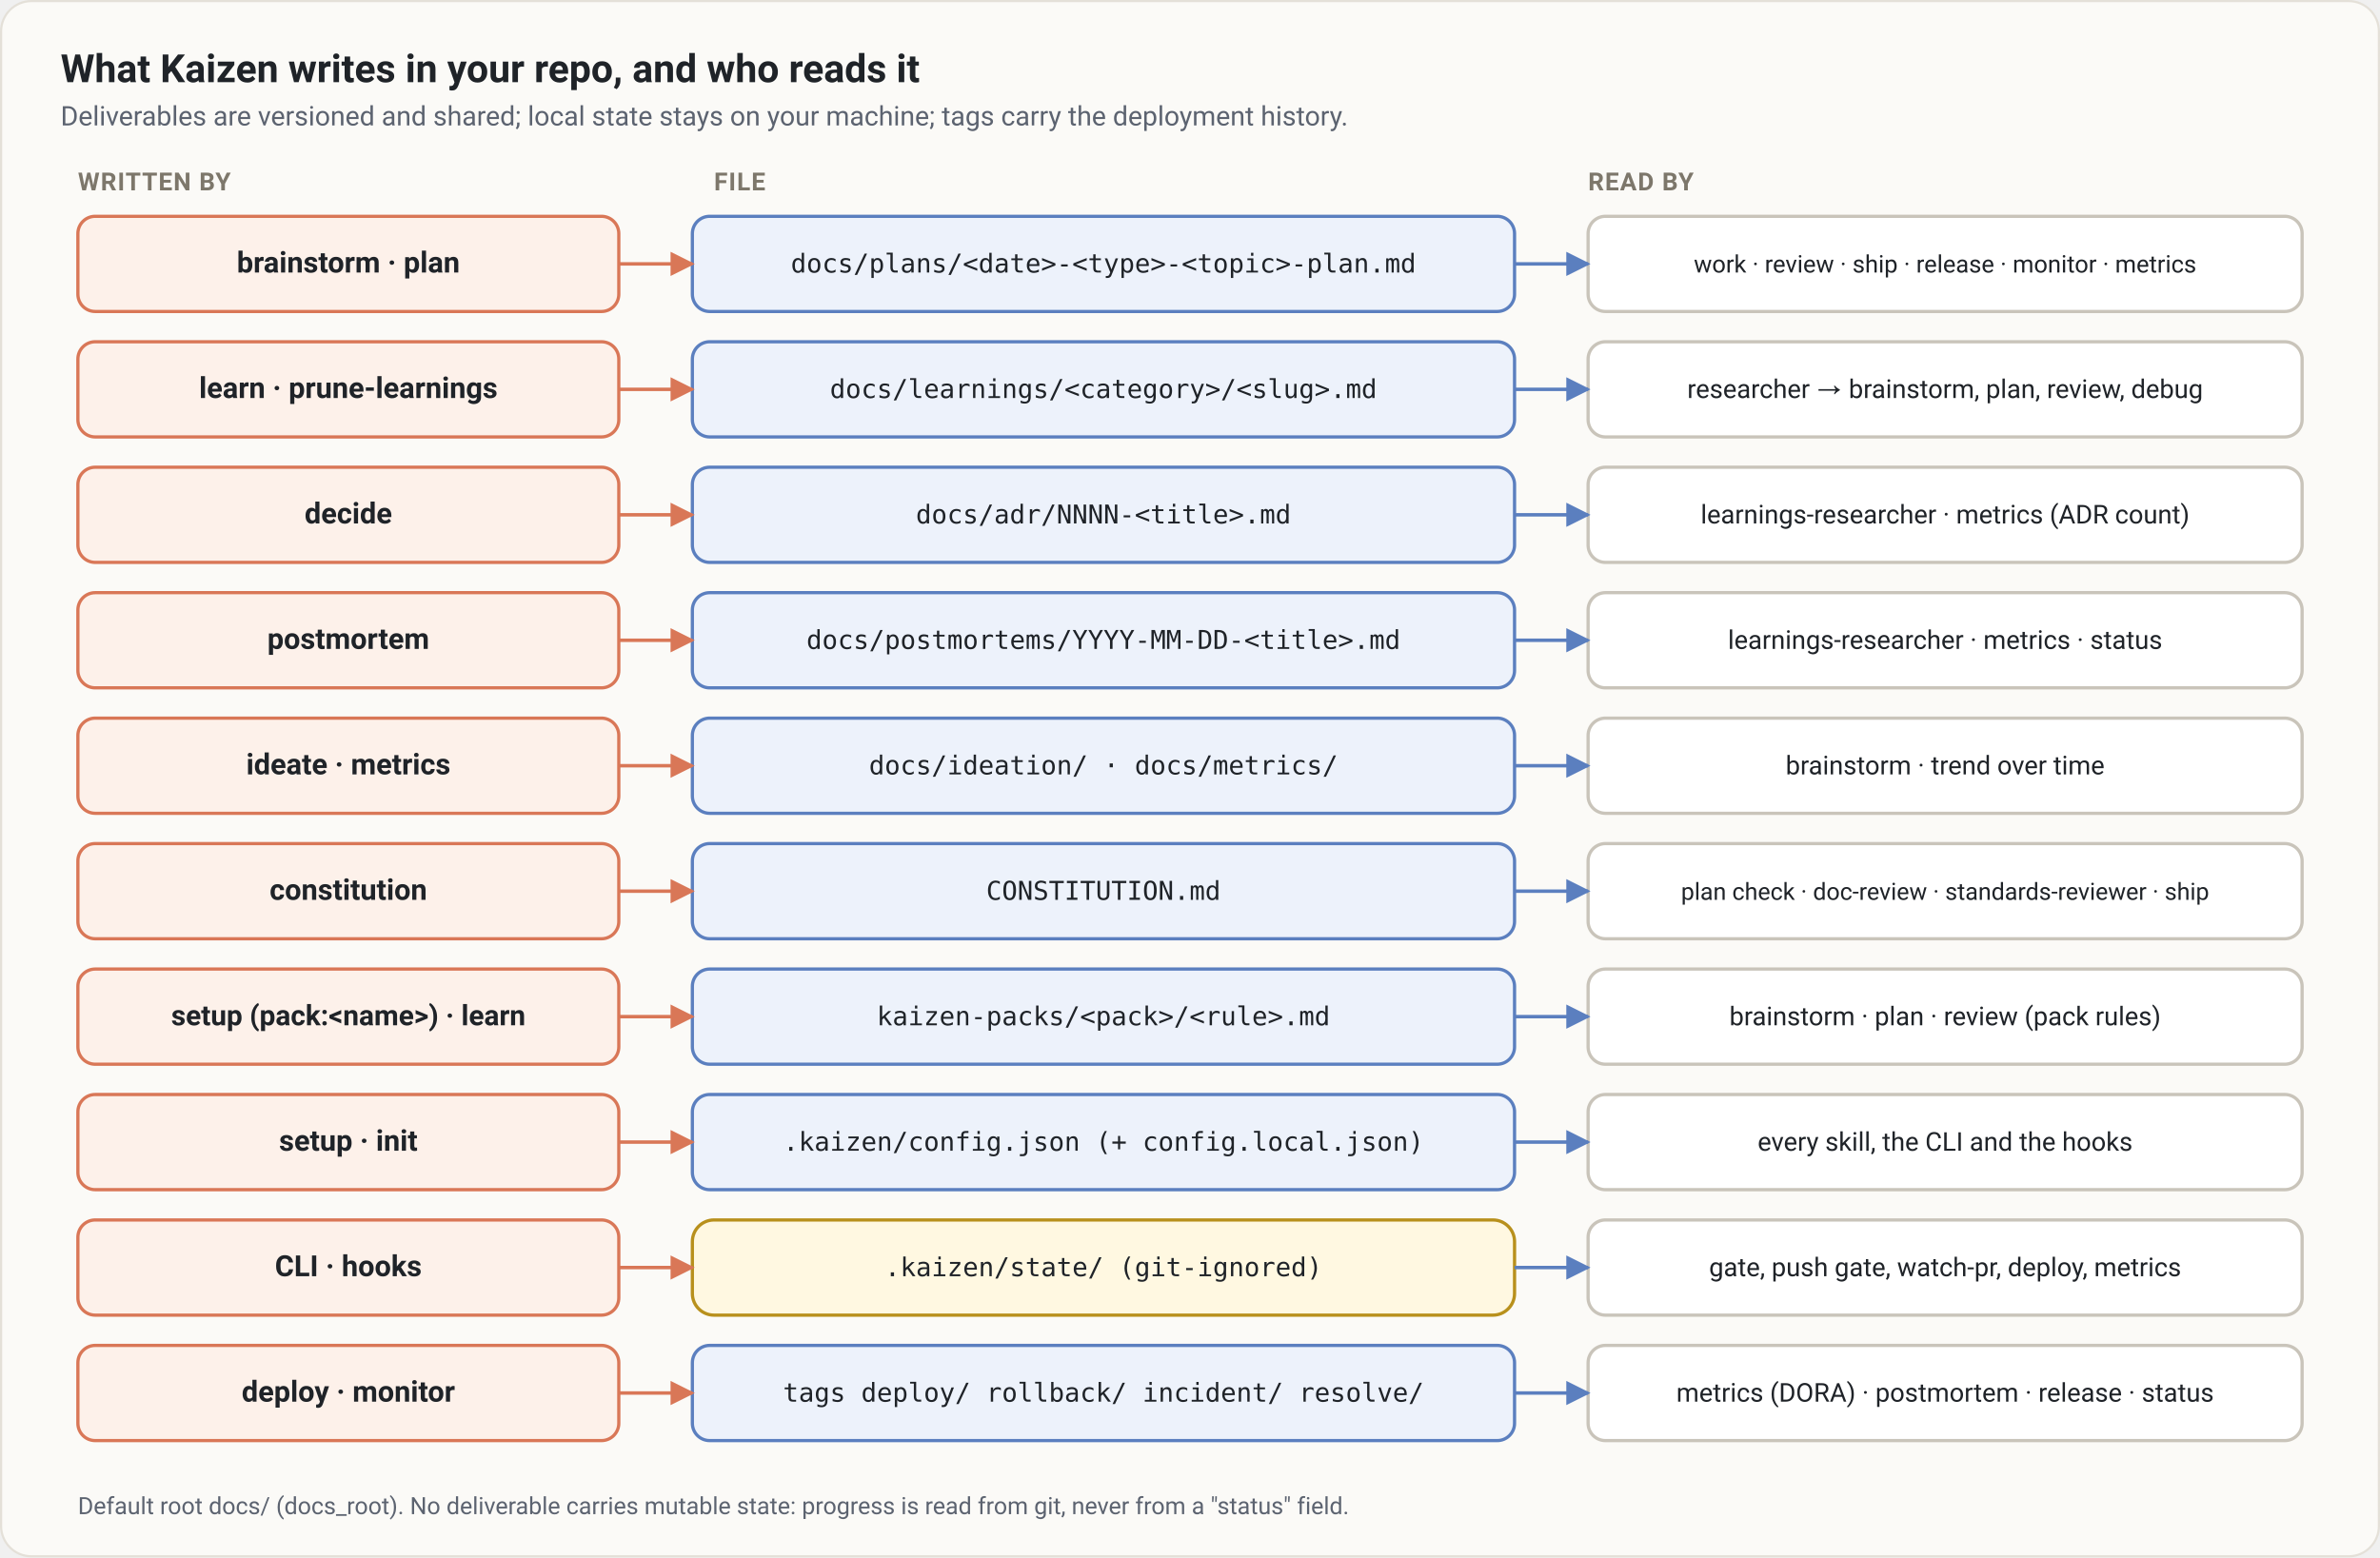
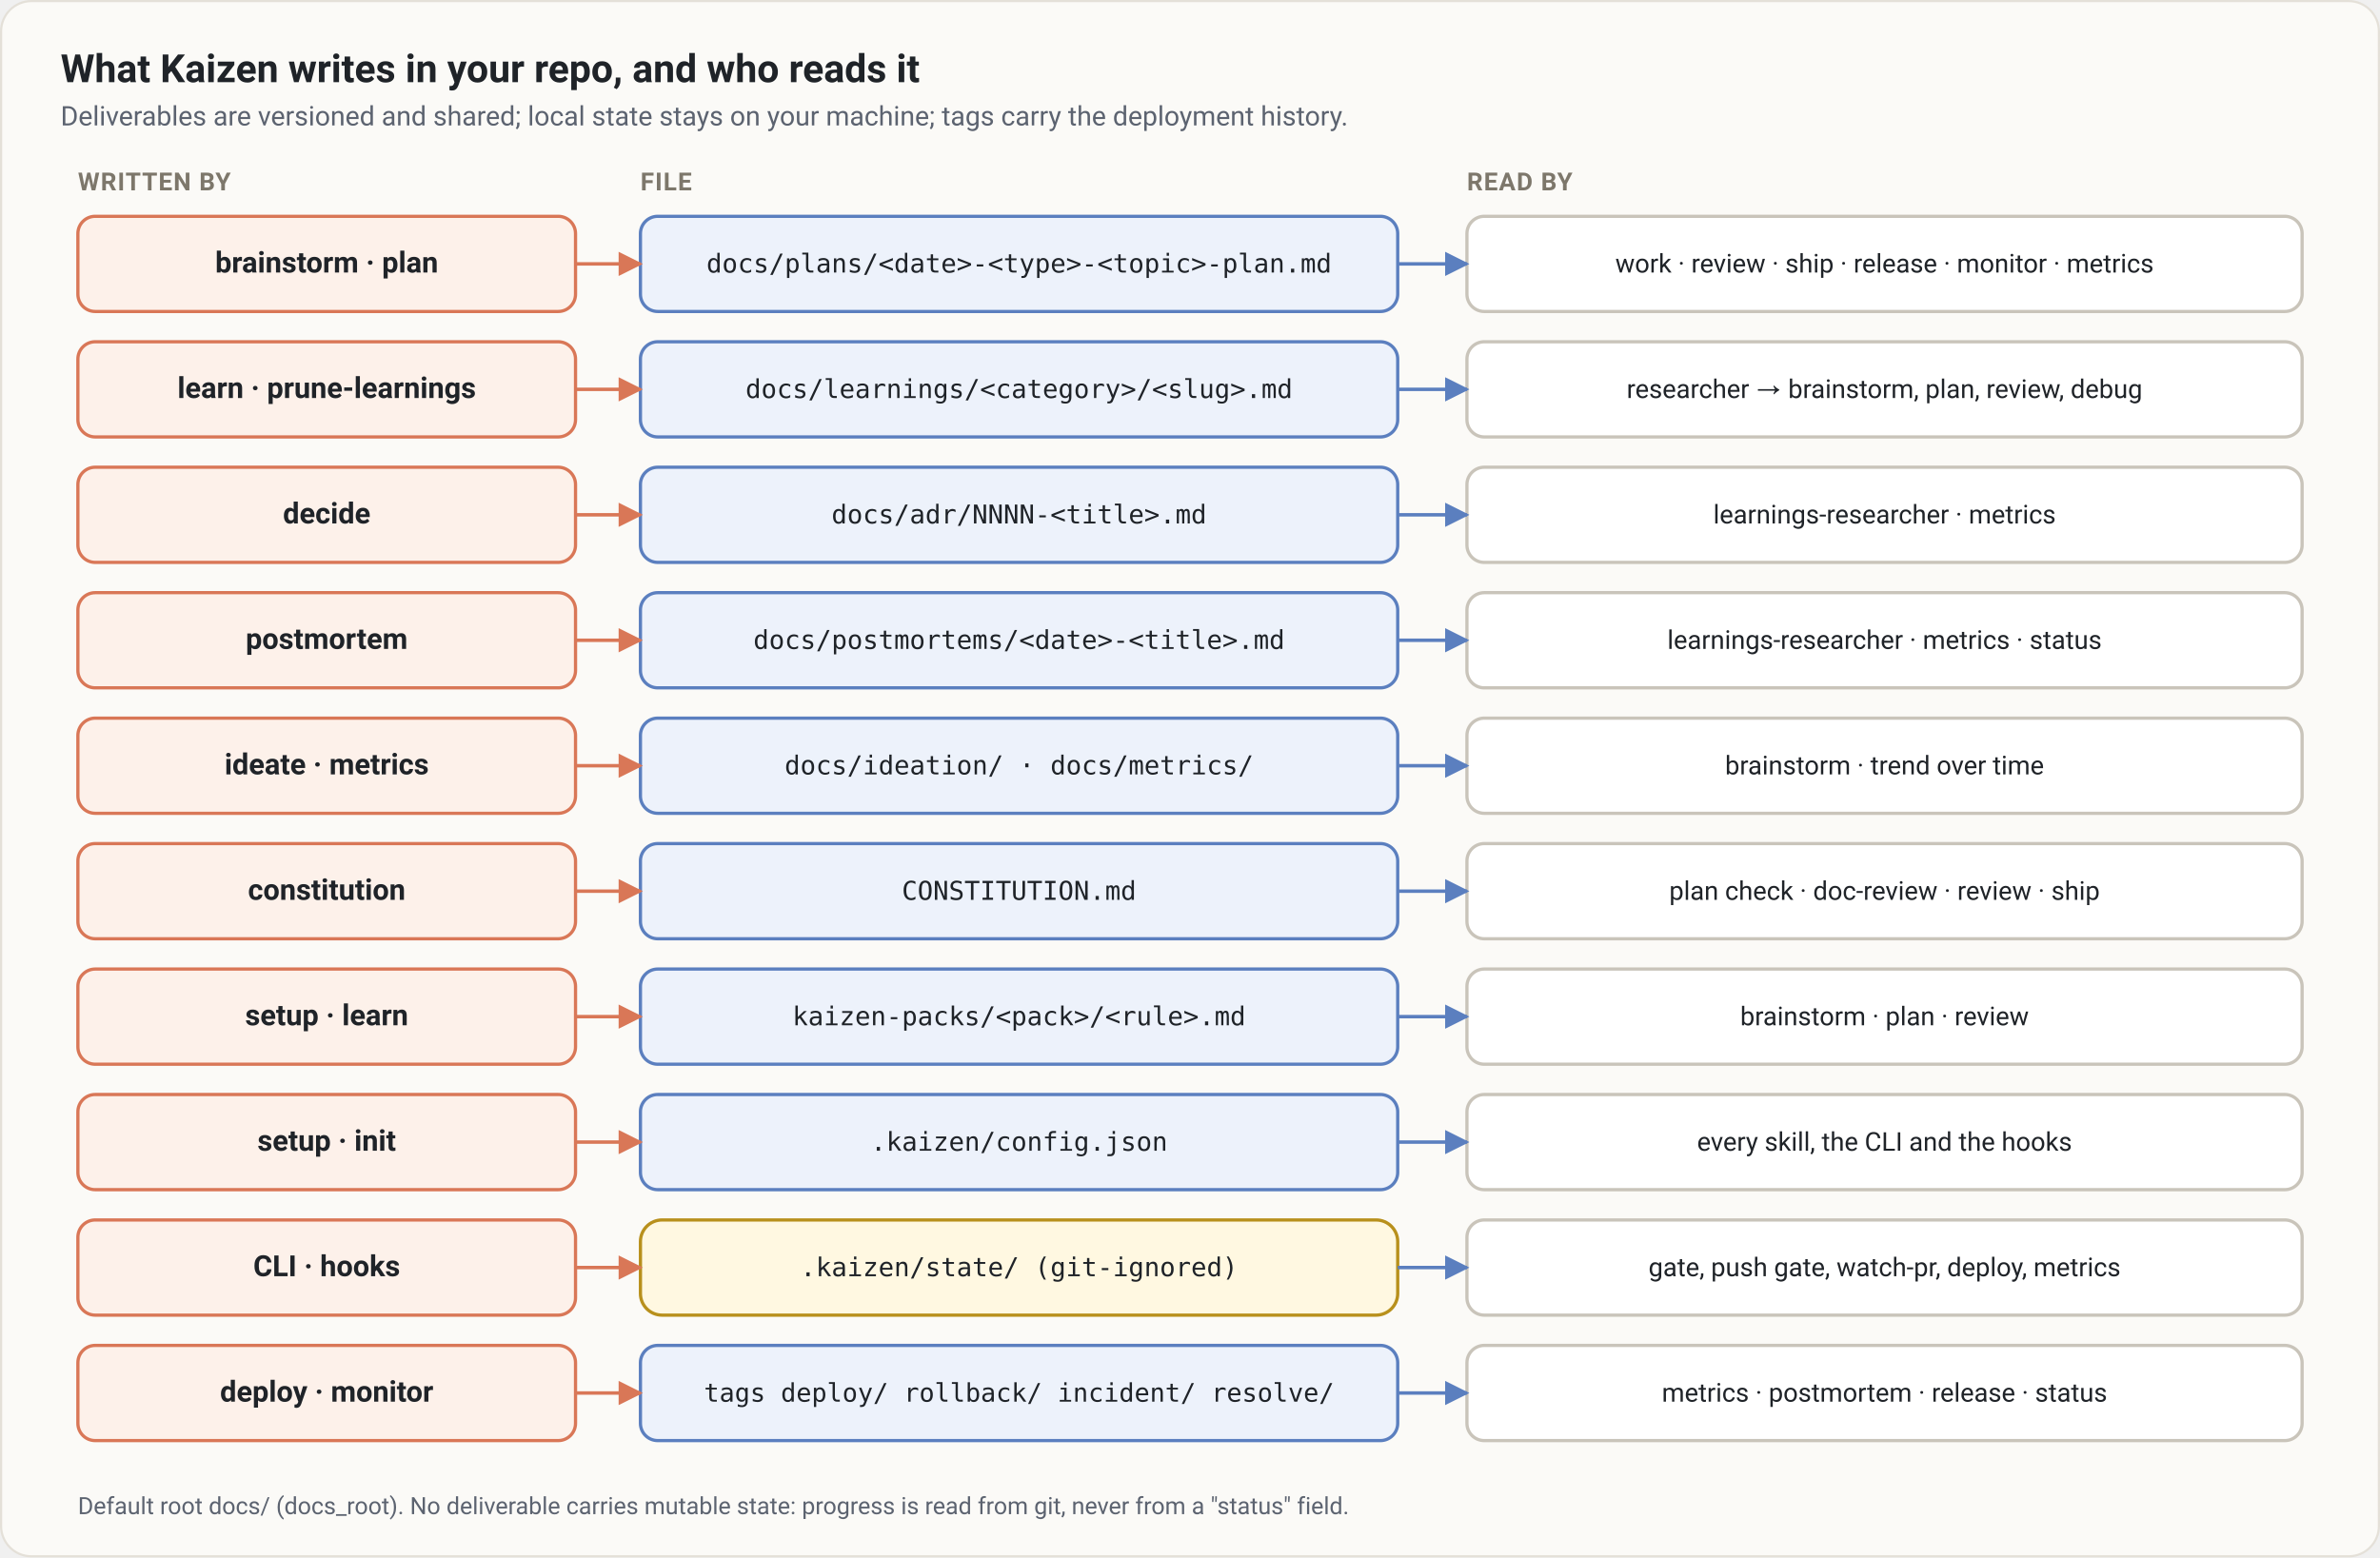
<svg xmlns="http://www.w3.org/2000/svg" width="1100" height="720" viewBox="0 0 1100 720" role="img" aria-labelledby="t d">
  <style>
  .bg { fill: #fbfaf7; stroke: #e4e0d8; }
  text { font-family: ui-sans-serif, system-ui, -apple-system, "Segoe UI", Roboto, Helvetica, Arial, sans-serif; fill: #1f2328; }
  .title { font-size: 18px; font-weight: 700; }
  .desc { font-size: 12.5px; fill: #5c6370; }
  .label { font-size: 13.5px; font-weight: 600; }
  .t12 { font-size: 12px; }
  .sub { font-size: 11.5px; fill: #5c6370; }
  .small { font-size: 11px; fill: #5c6370; }
  .edge { font-size: 11px; fill: #5c6370; }
  .mono { font-family: ui-monospace, SFMono-Regular, Menlo, Consolas, monospace; }
  .skill { fill: #fdf1ea; stroke: #d97757; }
  .artifact { fill: #edf2fb; stroke: #5b7fbf; }
  .gate { fill: #fdeeee; stroke: #c94a4a; }
  .agent { fill: #ecf6ef; stroke: #3f8f5a; }
  .outside { fill: #f3f0fa; stroke: #7a5fc0; }
  .state { fill: #fff8e1; stroke: #b8901c; }
  .plain { fill: #ffffff; stroke: #c9c4ba; }
  .region { fill: none; stroke: #b9b3a6; stroke-dasharray: 5 4; }
  .regionlabel { font-size: 11.5px; font-weight: 600; fill: #7d776b; letter-spacing: .04em; }
  .band { fill: #fff4dd; stroke: #d6a645; }
  .line { fill: none; stroke: #6e7681; stroke-width: 1.6; }
  .line.accent { stroke: #d97757; }
  .line.bad { stroke: #c94a4a; }
  .line.ok { stroke: #3f8f5a; }
  .line.blue { stroke: #5b7fbf; }
  .dashed { stroke-dasharray: 6 4; }
  .head { fill: #6e7681; }
  .head.accent { fill: #d97757; }
  .head.bad { fill: #c94a4a; }
  .head.ok { fill: #3f8f5a; }
  .head.blue { fill: #5b7fbf; }
  .pill { fill: #ffffff; stroke: none; }
  @media (prefers-color-scheme: dark) {
    .bg { fill: #161b22; stroke: #30363d; }
    text { fill: #e6edf3; }
    .desc, .sub, .small, .edge { fill: #9aa4b0; }
    .skill { fill: #3a2419; stroke: #e08b6c; }
    .artifact { fill: #1b2638; stroke: #7c9fd8; }
    .gate { fill: #3a1d1f; stroke: #e06c6c; }
    .agent { fill: #18301f; stroke: #5fb07a; }
    .outside { fill: #271f3d; stroke: #a08ae0; }
    .state { fill: #33290f; stroke: #d6b043; }
    .plain { fill: #1f2630; stroke: #4a525d; }
    .region { stroke: #5a6270; }
    .regionlabel { fill: #a39d90; }
    .band { fill: #33290f; stroke: #c99a3b; }
    .line { stroke: #9aa4b0; }
    .line.accent { stroke: #e08b6c; }
    .line.bad { stroke: #e06c6c; }
    .line.ok { stroke: #5fb07a; }
    .line.blue { stroke: #7c9fd8; }
    .head { fill: #9aa4b0; }
    .head.accent { fill: #e08b6c; }
    .head.bad { fill: #e06c6c; }
    .head.ok { fill: #5fb07a; }
    .head.blue { fill: #7c9fd8; }
    .pill { fill: #161b22; }
  }
</style>
  <defs>
    <marker id="h-default" viewBox="0 0 10 10" refX="9" refY="5" markerWidth="7" markerHeight="7" orient="auto-start-reverse">
      <path class="head" d="M0,0 L10,5 L0,10 z" />
    </marker>
    <marker id="s-default" viewBox="0 0 10 10" refX="9" refY="5" markerWidth="7" markerHeight="7" orient="auto-start-reverse">
      <path class="head" d="M0,0 L10,5 L0,10 z" />
    </marker>
    <marker id="h-accent" viewBox="0 0 10 10" refX="9" refY="5" markerWidth="7" markerHeight="7" orient="auto-start-reverse">
      <path class="head accent" d="M0,0 L10,5 L0,10 z" />
    </marker>
    <marker id="s-accent" viewBox="0 0 10 10" refX="9" refY="5" markerWidth="7" markerHeight="7" orient="auto-start-reverse">
      <path class="head accent" d="M0,0 L10,5 L0,10 z" />
    </marker>
    <marker id="h-bad" viewBox="0 0 10 10" refX="9" refY="5" markerWidth="7" markerHeight="7" orient="auto-start-reverse">
      <path class="head bad" d="M0,0 L10,5 L0,10 z" />
    </marker>
    <marker id="s-bad" viewBox="0 0 10 10" refX="9" refY="5" markerWidth="7" markerHeight="7" orient="auto-start-reverse">
      <path class="head bad" d="M0,0 L10,5 L0,10 z" />
    </marker>
    <marker id="h-ok" viewBox="0 0 10 10" refX="9" refY="5" markerWidth="7" markerHeight="7" orient="auto-start-reverse">
      <path class="head ok" d="M0,0 L10,5 L0,10 z" />
    </marker>
    <marker id="s-ok" viewBox="0 0 10 10" refX="9" refY="5" markerWidth="7" markerHeight="7" orient="auto-start-reverse">
      <path class="head ok" d="M0,0 L10,5 L0,10 z" />
    </marker>
    <marker id="h-blue" viewBox="0 0 10 10" refX="9" refY="5" markerWidth="7" markerHeight="7" orient="auto-start-reverse">
      <path class="head blue" d="M0,0 L10,5 L0,10 z" />
    </marker>
    <marker id="s-blue" viewBox="0 0 10 10" refX="9" refY="5" markerWidth="7" markerHeight="7" orient="auto-start-reverse">
      <path class="head blue" d="M0,0 L10,5 L0,10 z" />
    </marker>
  </defs>
  <rect class="bg" x="0.5" y="0.5" width="1099" height="719" rx="14" />
  <text class="title" x="28" y="38">What Kaizen writes in your repo, and who reads it</text>
  <text class="desc" x="28" y="58">Deliverables are versioned and shared; local state stays on your machine; tags carry the deployment history.</text>
  <text class="regionlabel" x="36" y="88" text-anchor="start">WRITTEN BY</text>
-   <text class="regionlabel" x="330" y="88" text-anchor="start">FILE</text>
-   <text class="regionlabel" x="734" y="88" text-anchor="start">READ BY</text>
-   <rect class="skill" x="36" y="100" width="250" height="44" rx="8" stroke-width="1.5" />
-   <text class="label" x="161" y="126" text-anchor="middle">brainstorm · plan</text>
-   <rect class="artifact" x="320" y="100" width="380" height="44" rx="8" stroke-width="1.5" />
-   <text class="t12 mono" x="510" y="126" text-anchor="middle">docs/plans/&lt;date&gt;-&lt;type&gt;-&lt;topic&gt;-plan.md</text>
-   <rect class="plain" x="734" y="100" width="330" height="44" rx="8" stroke-width="1.5" />
-   <text class="t12" x="899" y="126" text-anchor="middle" style="font-size:11.2px">work · review · ship · release · monitor · metrics</text>
-   <path class="line accent" d="M286,122 L320,122" marker-end="url(#h-accent)" />
-   <path class="line blue" d="M700,122 L734,122" marker-end="url(#h-blue)" />
-   <rect class="skill" x="36" y="158" width="250" height="44" rx="8" stroke-width="1.5" />
-   <text class="label" x="161" y="184" text-anchor="middle">learn · prune-learnings</text>
-   <rect class="artifact" x="320" y="158" width="380" height="44" rx="8" stroke-width="1.5" />
-   <text class="t12 mono" x="510" y="184" text-anchor="middle">docs/learnings/&lt;category&gt;/&lt;slug&gt;.md</text>
-   <rect class="plain" x="734" y="158" width="330" height="44" rx="8" stroke-width="1.5" />
-   <text class="t12" x="899" y="184" text-anchor="middle">researcher → brainstorm, plan, review, debug</text>
-   <path class="line accent" d="M286,180 L320,180" marker-end="url(#h-accent)" />
-   <path class="line blue" d="M700,180 L734,180" marker-end="url(#h-blue)" />
-   <rect class="skill" x="36" y="216" width="250" height="44" rx="8" stroke-width="1.5" />
-   <text class="label" x="161" y="242" text-anchor="middle">decide</text>
-   <rect class="artifact" x="320" y="216" width="380" height="44" rx="8" stroke-width="1.5" />
-   <text class="t12 mono" x="510" y="242" text-anchor="middle">docs/adr/NNNN-&lt;title&gt;.md</text>
-   <rect class="plain" x="734" y="216" width="330" height="44" rx="8" stroke-width="1.5" />
-   <text class="t12" x="899" y="242" text-anchor="middle">learnings-researcher · metrics (ADR count)</text>
-   <path class="line accent" d="M286,238 L320,238" marker-end="url(#h-accent)" />
-   <path class="line blue" d="M700,238 L734,238" marker-end="url(#h-blue)" />
-   <rect class="skill" x="36" y="274" width="250" height="44" rx="8" stroke-width="1.5" />
-   <text class="label" x="161" y="300" text-anchor="middle">postmortem</text>
-   <rect class="artifact" x="320" y="274" width="380" height="44" rx="8" stroke-width="1.5" />
-   <text class="t12 mono" x="510" y="300" text-anchor="middle">docs/postmortems/YYYY-MM-DD-&lt;title&gt;.md</text>
-   <rect class="plain" x="734" y="274" width="330" height="44" rx="8" stroke-width="1.5" />
-   <text class="t12" x="899" y="300" text-anchor="middle">learnings-researcher · metrics · status</text>
-   <path class="line accent" d="M286,296 L320,296" marker-end="url(#h-accent)" />
-   <path class="line blue" d="M700,296 L734,296" marker-end="url(#h-blue)" />
-   <rect class="skill" x="36" y="332" width="250" height="44" rx="8" stroke-width="1.5" />
-   <text class="label" x="161" y="358" text-anchor="middle">ideate · metrics</text>
-   <rect class="artifact" x="320" y="332" width="380" height="44" rx="8" stroke-width="1.5" />
-   <text class="t12 mono" x="510" y="358" text-anchor="middle">docs/ideation/ · docs/metrics/</text>
-   <rect class="plain" x="734" y="332" width="330" height="44" rx="8" stroke-width="1.5" />
-   <text class="t12" x="899" y="358" text-anchor="middle">brainstorm · trend over time</text>
-   <path class="line accent" d="M286,354 L320,354" marker-end="url(#h-accent)" />
-   <path class="line blue" d="M700,354 L734,354" marker-end="url(#h-blue)" />
-   <rect class="skill" x="36" y="390" width="250" height="44" rx="8" stroke-width="1.5" />
-   <text class="label" x="161" y="416" text-anchor="middle">constitution</text>
-   <rect class="artifact" x="320" y="390" width="380" height="44" rx="8" stroke-width="1.5" />
-   <text class="t12 mono" x="510" y="416" text-anchor="middle">CONSTITUTION.md</text>
-   <rect class="plain" x="734" y="390" width="330" height="44" rx="8" stroke-width="1.5" />
-   <text class="t12" x="899" y="416" text-anchor="middle" style="font-size:11px">plan check · doc-review · standards-reviewer · ship</text>
-   <path class="line accent" d="M286,412 L320,412" marker-end="url(#h-accent)" />
-   <path class="line blue" d="M700,412 L734,412" marker-end="url(#h-blue)" />
-   <rect class="skill" x="36" y="448" width="250" height="44" rx="8" stroke-width="1.5" />
-   <text class="label" x="161" y="474" text-anchor="middle" style="font-size:13.1px">setup (pack:&lt;name&gt;) · learn</text>
-   <rect class="artifact" x="320" y="448" width="380" height="44" rx="8" stroke-width="1.5" />
-   <text class="t12 mono" x="510" y="474" text-anchor="middle">kaizen-packs/&lt;pack&gt;/&lt;rule&gt;.md</text>
-   <rect class="plain" x="734" y="448" width="330" height="44" rx="8" stroke-width="1.5" />
-   <text class="t12" x="899" y="474" text-anchor="middle">brainstorm · plan · review (pack rules)</text>
-   <path class="line accent" d="M286,470 L320,470" marker-end="url(#h-accent)" />
-   <path class="line blue" d="M700,470 L734,470" marker-end="url(#h-blue)" />
-   <rect class="skill" x="36" y="506" width="250" height="44" rx="8" stroke-width="1.5" />
-   <text class="label" x="161" y="532" text-anchor="middle">setup · init</text>
-   <rect class="artifact" x="320" y="506" width="380" height="44" rx="8" stroke-width="1.5" />
-   <text class="t12 mono" x="510" y="532" text-anchor="middle">.kaizen/config.json (+ config.local.json)</text>
-   <rect class="plain" x="734" y="506" width="330" height="44" rx="8" stroke-width="1.5" />
-   <text class="t12" x="899" y="532" text-anchor="middle">every skill, the CLI and the hooks</text>
-   <path class="line accent" d="M286,528 L320,528" marker-end="url(#h-accent)" />
-   <path class="line blue" d="M700,528 L734,528" marker-end="url(#h-blue)" />
-   <rect class="skill" x="36" y="564" width="250" height="44" rx="8" stroke-width="1.5" />
-   <text class="label" x="161" y="590" text-anchor="middle">CLI · hooks</text>
-   <rect class="state" x="320" y="564" width="380" height="44" rx="10" stroke-width="1.5" />
-   <text class="t12 mono" x="510" y="590" text-anchor="middle">.kaizen/state/ (git-ignored)</text>
-   <rect class="plain" x="734" y="564" width="330" height="44" rx="8" stroke-width="1.5" />
-   <text class="t12" x="899" y="590" text-anchor="middle">gate, push gate, watch-pr, deploy, metrics</text>
-   <path class="line accent" d="M286,586 L320,586" marker-end="url(#h-accent)" />
-   <path class="line blue" d="M700,586 L734,586" marker-end="url(#h-blue)" />
-   <rect class="skill" x="36" y="622" width="250" height="44" rx="8" stroke-width="1.5" />
-   <text class="label" x="161" y="648" text-anchor="middle">deploy · monitor</text>
-   <rect class="artifact" x="320" y="622" width="380" height="44" rx="8" stroke-width="1.5" />
-   <text class="t12 mono" x="510" y="648" text-anchor="middle">tags deploy/ rollback/ incident/ resolve/</text>
-   <rect class="plain" x="734" y="622" width="330" height="44" rx="8" stroke-width="1.5" />
-   <text class="t12" x="899" y="648" text-anchor="middle">metrics (DORA) · postmortem · release · status</text>
-   <path class="line accent" d="M286,644 L320,644" marker-end="url(#h-accent)" />
-   <path class="line blue" d="M700,644 L734,644" marker-end="url(#h-blue)" />
+   <text class="regionlabel" x="296" y="88" text-anchor="start">FILE</text>
+   <text class="regionlabel" x="678" y="88" text-anchor="start">READ BY</text>
+   <rect class="skill" x="36" y="100" width="230" height="44" rx="8" stroke-width="1.5" />
+   <text class="label" x="151" y="126" text-anchor="middle">brainstorm · plan</text>
+   <rect class="artifact" x="296" y="100" width="350" height="44" rx="8" stroke-width="1.5" />
+   <text class="t12 mono" x="471" y="126" text-anchor="middle">docs/plans/&lt;date&gt;-&lt;type&gt;-&lt;topic&gt;-plan.md</text>
+   <rect class="plain" x="678" y="100" width="386" height="44" rx="8" stroke-width="1.5" />
+   <text class="t12" x="871" y="126" text-anchor="middle">work · review · ship · release · monitor · metrics</text>
+   <path class="line accent" d="M266,122 L296,122" marker-end="url(#h-accent)" />
+   <path class="line blue" d="M646,122 L678,122" marker-end="url(#h-blue)" />
+   <rect class="skill" x="36" y="158" width="230" height="44" rx="8" stroke-width="1.5" />
+   <text class="label" x="151" y="184" text-anchor="middle">learn · prune-learnings</text>
+   <rect class="artifact" x="296" y="158" width="350" height="44" rx="8" stroke-width="1.5" />
+   <text class="t12 mono" x="471" y="184" text-anchor="middle">docs/learnings/&lt;category&gt;/&lt;slug&gt;.md</text>
+   <rect class="plain" x="678" y="158" width="386" height="44" rx="8" stroke-width="1.5" />
+   <text class="t12" x="871" y="184" text-anchor="middle">researcher → brainstorm, plan, review, debug</text>
+   <path class="line accent" d="M266,180 L296,180" marker-end="url(#h-accent)" />
+   <path class="line blue" d="M646,180 L678,180" marker-end="url(#h-blue)" />
+   <rect class="skill" x="36" y="216" width="230" height="44" rx="8" stroke-width="1.5" />
+   <text class="label" x="151" y="242" text-anchor="middle">decide</text>
+   <rect class="artifact" x="296" y="216" width="350" height="44" rx="8" stroke-width="1.5" />
+   <text class="t12 mono" x="471" y="242" text-anchor="middle">docs/adr/NNNN-&lt;title&gt;.md</text>
+   <rect class="plain" x="678" y="216" width="386" height="44" rx="8" stroke-width="1.5" />
+   <text class="t12" x="871" y="242" text-anchor="middle">learnings-researcher · metrics</text>
+   <path class="line accent" d="M266,238 L296,238" marker-end="url(#h-accent)" />
+   <path class="line blue" d="M646,238 L678,238" marker-end="url(#h-blue)" />
+   <rect class="skill" x="36" y="274" width="230" height="44" rx="8" stroke-width="1.5" />
+   <text class="label" x="151" y="300" text-anchor="middle">postmortem</text>
+   <rect class="artifact" x="296" y="274" width="350" height="44" rx="8" stroke-width="1.5" />
+   <text class="t12 mono" x="471" y="300" text-anchor="middle">docs/postmortems/&lt;date&gt;-&lt;title&gt;.md</text>
+   <rect class="plain" x="678" y="274" width="386" height="44" rx="8" stroke-width="1.5" />
+   <text class="t12" x="871" y="300" text-anchor="middle">learnings-researcher · metrics · status</text>
+   <path class="line accent" d="M266,296 L296,296" marker-end="url(#h-accent)" />
+   <path class="line blue" d="M646,296 L678,296" marker-end="url(#h-blue)" />
+   <rect class="skill" x="36" y="332" width="230" height="44" rx="8" stroke-width="1.5" />
+   <text class="label" x="151" y="358" text-anchor="middle">ideate · metrics</text>
+   <rect class="artifact" x="296" y="332" width="350" height="44" rx="8" stroke-width="1.5" />
+   <text class="t12 mono" x="471" y="358" text-anchor="middle">docs/ideation/ · docs/metrics/</text>
+   <rect class="plain" x="678" y="332" width="386" height="44" rx="8" stroke-width="1.5" />
+   <text class="t12" x="871" y="358" text-anchor="middle">brainstorm · trend over time</text>
+   <path class="line accent" d="M266,354 L296,354" marker-end="url(#h-accent)" />
+   <path class="line blue" d="M646,354 L678,354" marker-end="url(#h-blue)" />
+   <rect class="skill" x="36" y="390" width="230" height="44" rx="8" stroke-width="1.5" />
+   <text class="label" x="151" y="416" text-anchor="middle">constitution</text>
+   <rect class="artifact" x="296" y="390" width="350" height="44" rx="8" stroke-width="1.5" />
+   <text class="t12 mono" x="471" y="416" text-anchor="middle">CONSTITUTION.md</text>
+   <rect class="plain" x="678" y="390" width="386" height="44" rx="8" stroke-width="1.5" />
+   <text class="t12" x="871" y="416" text-anchor="middle">plan check · doc-review · review · ship</text>
+   <path class="line accent" d="M266,412 L296,412" marker-end="url(#h-accent)" />
+   <path class="line blue" d="M646,412 L678,412" marker-end="url(#h-blue)" />
+   <rect class="skill" x="36" y="448" width="230" height="44" rx="8" stroke-width="1.5" />
+   <text class="label" x="151" y="474" text-anchor="middle">setup · learn</text>
+   <rect class="artifact" x="296" y="448" width="350" height="44" rx="8" stroke-width="1.5" />
+   <text class="t12 mono" x="471" y="474" text-anchor="middle">kaizen-packs/&lt;pack&gt;/&lt;rule&gt;.md</text>
+   <rect class="plain" x="678" y="448" width="386" height="44" rx="8" stroke-width="1.5" />
+   <text class="t12" x="871" y="474" text-anchor="middle">brainstorm · plan · review</text>
+   <path class="line accent" d="M266,470 L296,470" marker-end="url(#h-accent)" />
+   <path class="line blue" d="M646,470 L678,470" marker-end="url(#h-blue)" />
+   <rect class="skill" x="36" y="506" width="230" height="44" rx="8" stroke-width="1.5" />
+   <text class="label" x="151" y="532" text-anchor="middle">setup · init</text>
+   <rect class="artifact" x="296" y="506" width="350" height="44" rx="8" stroke-width="1.5" />
+   <text class="t12 mono" x="471" y="532" text-anchor="middle">.kaizen/config.json</text>
+   <rect class="plain" x="678" y="506" width="386" height="44" rx="8" stroke-width="1.5" />
+   <text class="t12" x="871" y="532" text-anchor="middle">every skill, the CLI and the hooks</text>
+   <path class="line accent" d="M266,528 L296,528" marker-end="url(#h-accent)" />
+   <path class="line blue" d="M646,528 L678,528" marker-end="url(#h-blue)" />
+   <rect class="skill" x="36" y="564" width="230" height="44" rx="8" stroke-width="1.5" />
+   <text class="label" x="151" y="590" text-anchor="middle">CLI · hooks</text>
+   <rect class="state" x="296" y="564" width="350" height="44" rx="10" stroke-width="1.5" />
+   <text class="t12 mono" x="471" y="590" text-anchor="middle">.kaizen/state/ (git-ignored)</text>
+   <rect class="plain" x="678" y="564" width="386" height="44" rx="8" stroke-width="1.5" />
+   <text class="t12" x="871" y="590" text-anchor="middle">gate, push gate, watch-pr, deploy, metrics</text>
+   <path class="line accent" d="M266,586 L296,586" marker-end="url(#h-accent)" />
+   <path class="line blue" d="M646,586 L678,586" marker-end="url(#h-blue)" />
+   <rect class="skill" x="36" y="622" width="230" height="44" rx="8" stroke-width="1.5" />
+   <text class="label" x="151" y="648" text-anchor="middle">deploy · monitor</text>
+   <rect class="artifact" x="296" y="622" width="350" height="44" rx="8" stroke-width="1.5" />
+   <text class="t12 mono" x="471" y="648" text-anchor="middle" style="font-size:11.8px">tags deploy/ rollback/ incident/ resolve/</text>
+   <rect class="plain" x="678" y="622" width="386" height="44" rx="8" stroke-width="1.5" />
+   <text class="t12" x="871" y="648" text-anchor="middle">metrics · postmortem · release · status</text>
+   <path class="line accent" d="M266,644 L296,644" marker-end="url(#h-accent)" />
+   <path class="line blue" d="M646,644 L678,644" marker-end="url(#h-blue)" />
  <text class="small" x="36" y="700" text-anchor="start">Default root docs/ (docs_root). No deliverable carries mutable state: progress is read from git, never from a "status" field.</text>
</svg>
